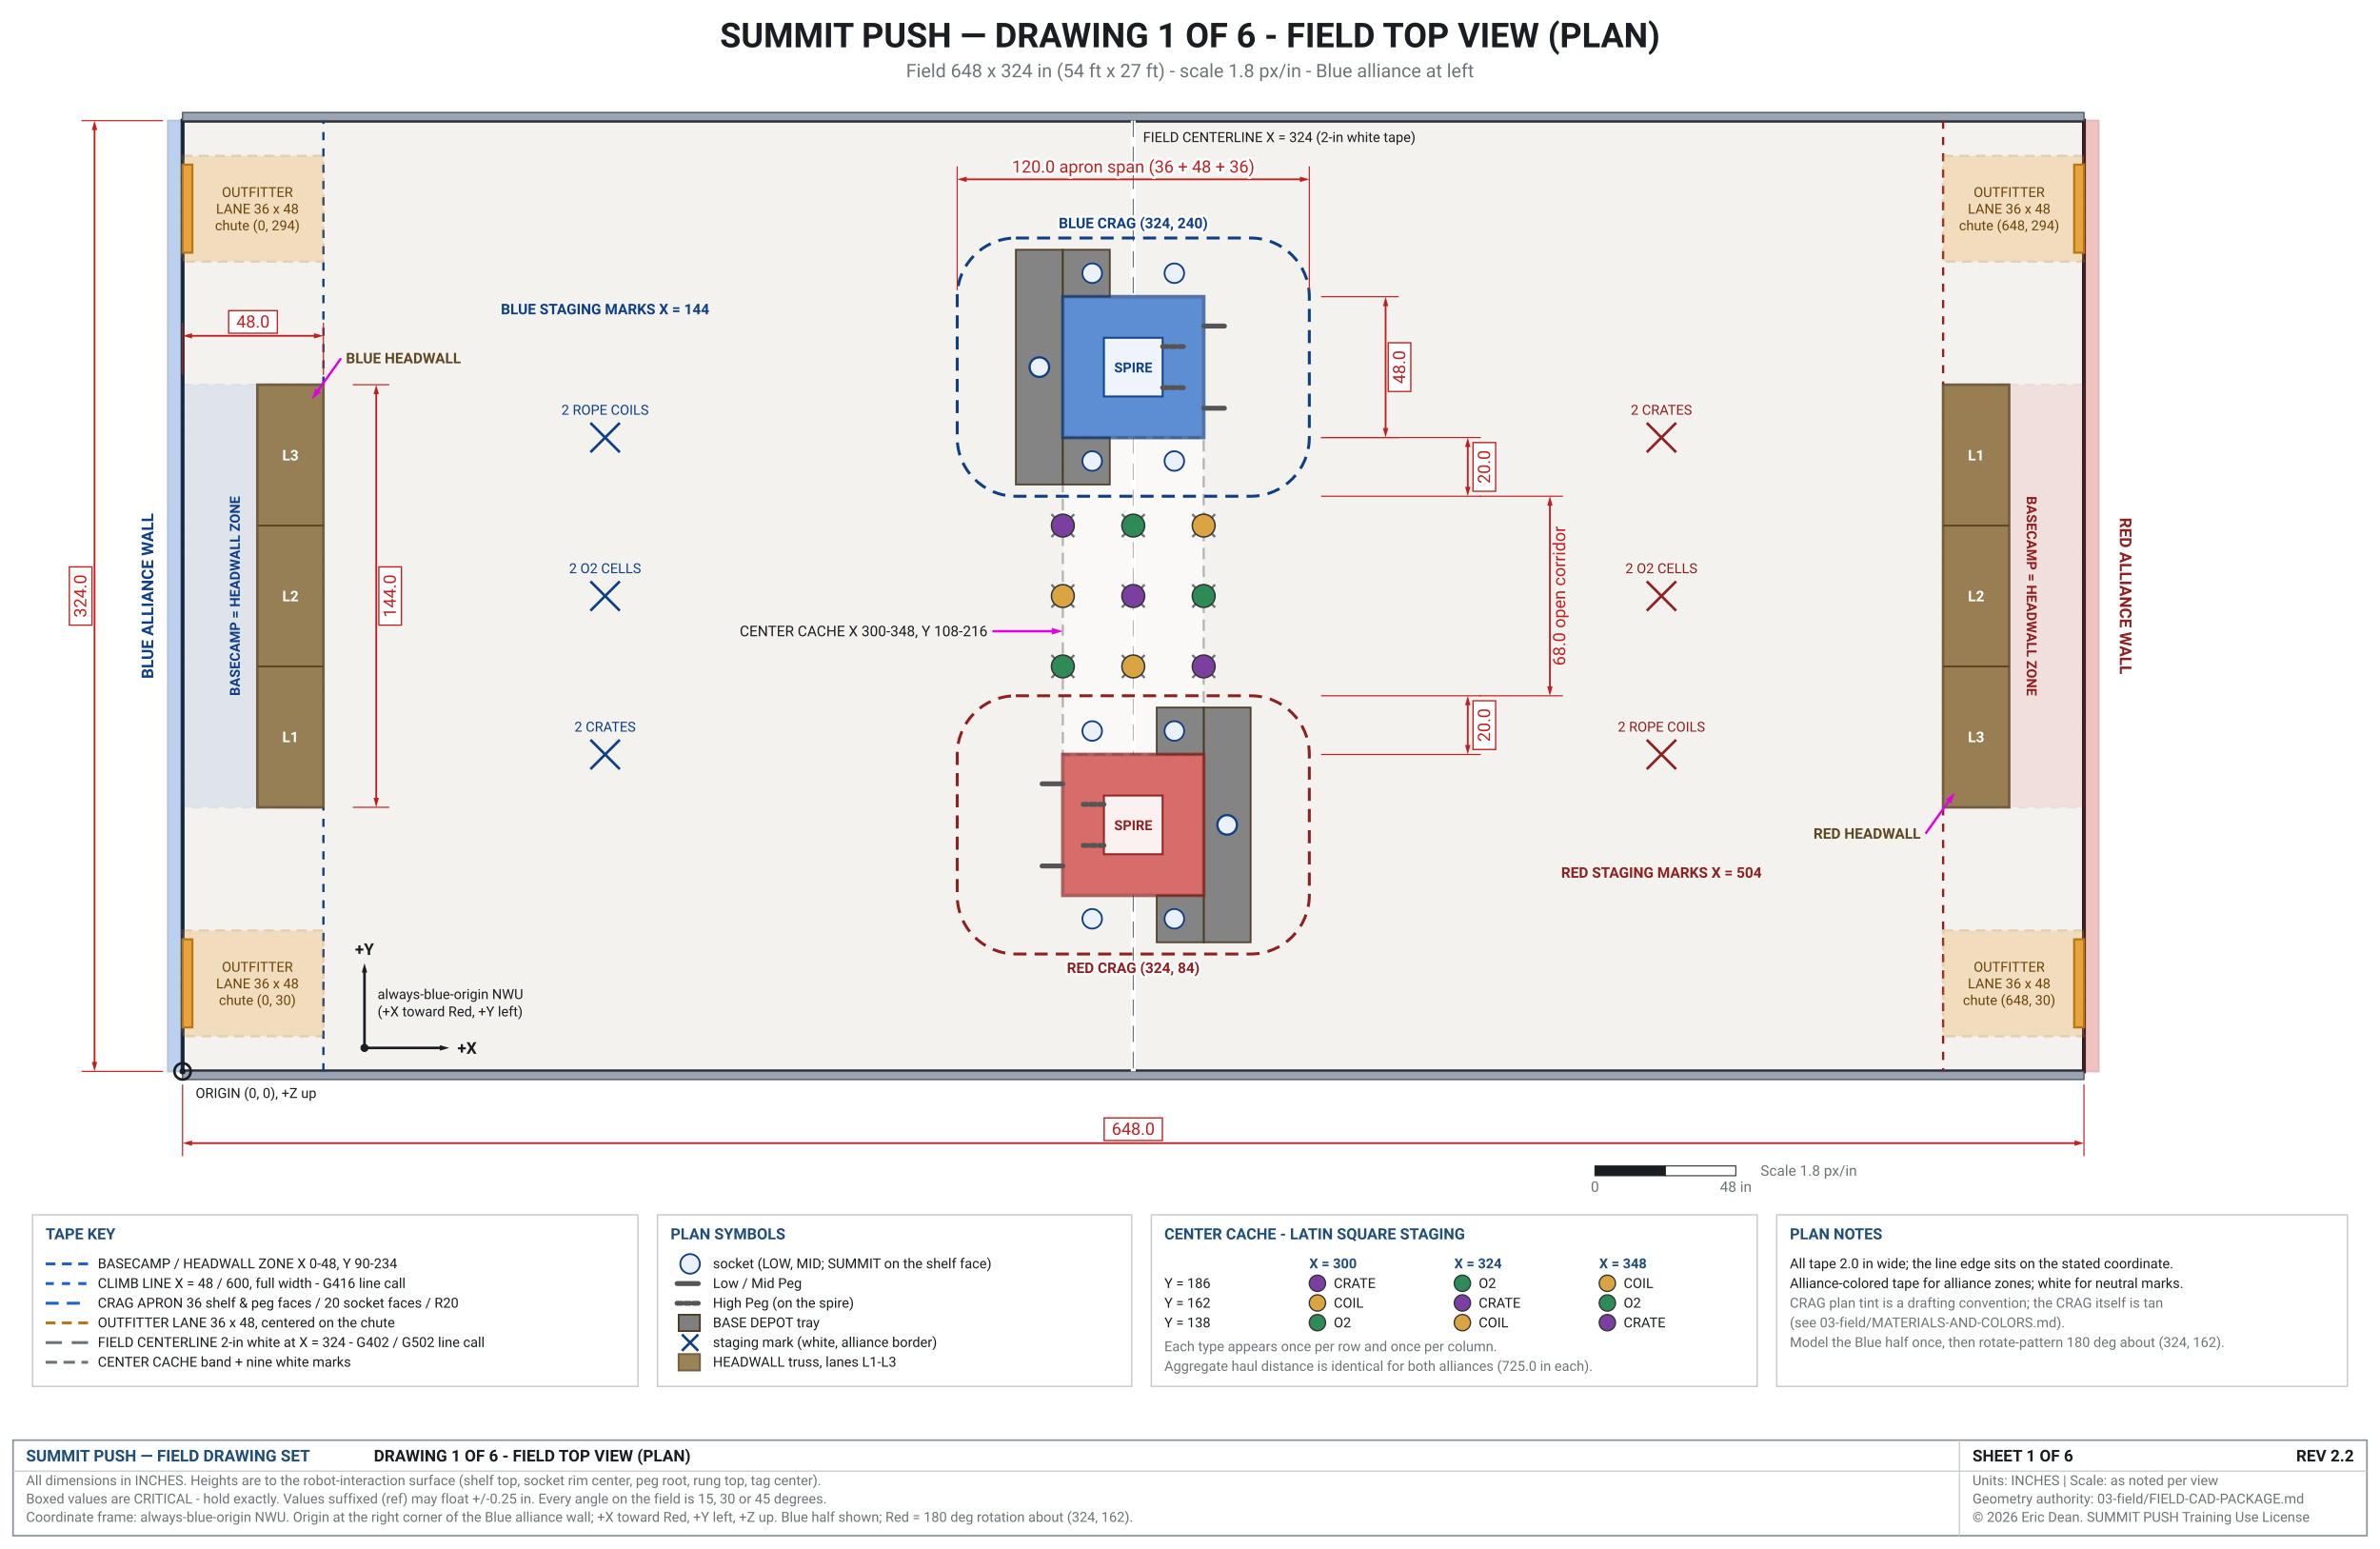
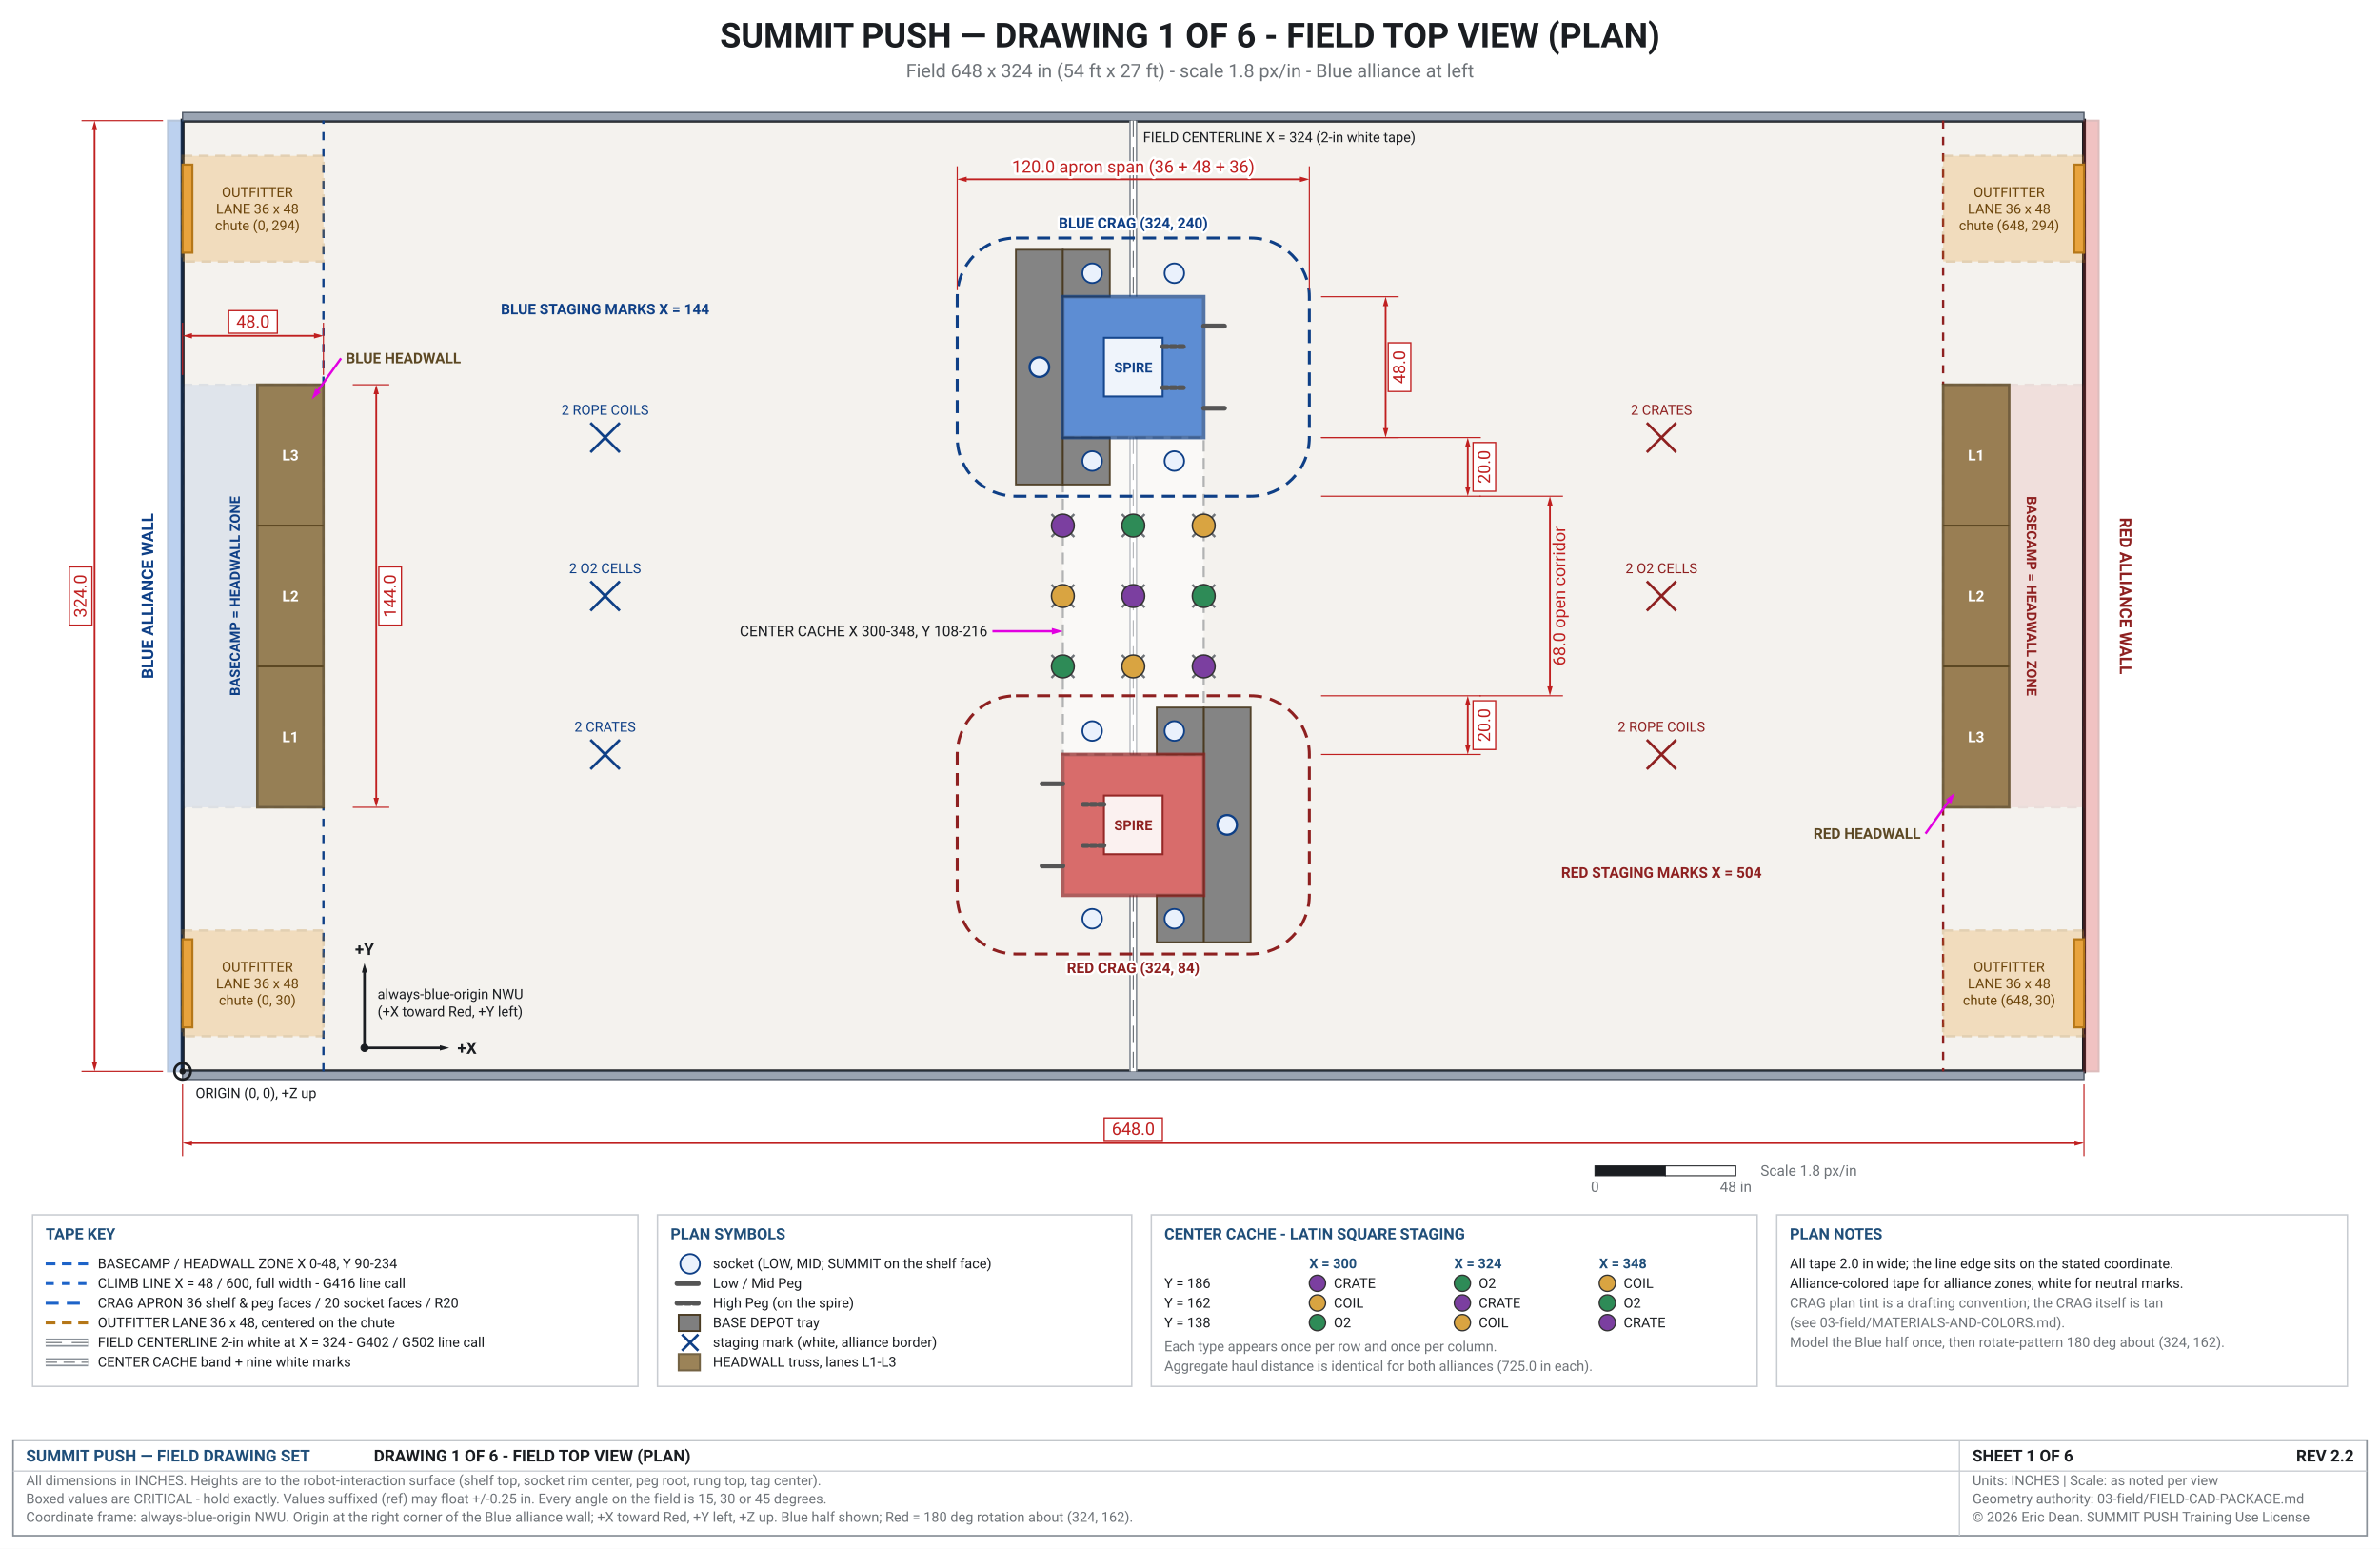
<svg xmlns="http://www.w3.org/2000/svg" viewBox="0 0 1460 950" font-family="Segoe UI, Roboto, Arial, sans-serif">
  <rect width="1460" height="950" fill="#ffffff" />
  <text x="730" y="29.0" text-anchor="middle" font-size="21.00" font-weight="bold" fill="#1A1D21">SUMMIT PUSH — DRAWING 1 OF 6 - FIELD TOP VIEW (PLAN)</text>
  <text x="730" y="47.4" text-anchor="middle" font-size="11.50" fill="#6E7378">Field 648 x 324 in (54 ft x 27 ft) - scale 1.8 px/in - Blue alliance at left</text>
  <rect x="112.00" y="74.00" width="1166.40" height="583.20" fill="#F4F2EE" stroke="#1A1D21" stroke-width="2.40" />
  <rect x="112.00" y="69.00" width="1166.40" height="5.00" fill="#9AA4B2" stroke="#4A5462" stroke-width="0.80" />
  <rect x="112.00" y="657.20" width="1166.40" height="5.00" fill="#9AA4B2" stroke="#4A5462" stroke-width="0.80" />
  <rect x="103.00" y="74.00" width="9.00" height="583.20" fill="#1D63C8" stroke="#0E3F86" stroke-width="1.20" opacity="0.30" />
  <rect x="1278.40" y="74.00" width="9.00" height="583.20" fill="#CC3333" stroke="#8E2020" stroke-width="1.20" opacity="0.30" />
  <text x="94.00" y="365.60" font-size="10.00" fill="#0E3F86" text-anchor="middle" font-weight="bold" transform="rotate(-90.00 94.00 365.60)">BLUE ALLIANCE WALL</text>
  <text x="1300.40" y="365.60" font-size="10.00" fill="#8E2020" text-anchor="middle" font-weight="bold" transform="rotate(90.00 1300.40 365.60)">RED ALLIANCE WALL</text>
+   <line x1="695.20" y1="74.00" x2="695.20" y2="182.00" stroke="#8A9199" stroke-width="5.00" />
  <line x1="695.20" y1="74.00" x2="695.20" y2="182.00" stroke="#FFFFFF" stroke-width="3.00" />
  <line x1="695.20" y1="74.00" x2="695.20" y2="182.00" stroke="#6E7378" stroke-width="0.70" stroke-dasharray="10 6" />
+   <line x1="695.20" y1="268.40" x2="695.20" y2="462.80" stroke="#8A9199" stroke-width="5.00" />
  <line x1="695.20" y1="268.40" x2="695.20" y2="462.80" stroke="#FFFFFF" stroke-width="3.00" />
  <line x1="695.20" y1="268.40" x2="695.20" y2="462.80" stroke="#6E7378" stroke-width="0.70" stroke-dasharray="10 6" />
+   <line x1="695.20" y1="549.20" x2="695.20" y2="657.20" stroke="#8A9199" stroke-width="5.00" />
  <line x1="695.20" y1="549.20" x2="695.20" y2="657.20" stroke="#FFFFFF" stroke-width="3.00" />
  <line x1="695.20" y1="549.20" x2="695.20" y2="657.20" stroke="#6E7378" stroke-width="0.70" stroke-dasharray="10 6" />
  <text x="701.20" y="87.12" font-size="8.50" fill="#1A1D21">FIELD CENTERLINE X = 324 (2-in white tape)</text>
  <rect x="652.00" y="268.40" width="86.40" height="194.40" fill="#FFFFFF" stroke="#6E7378" stroke-width="1.30" stroke-dasharray="7 4" opacity="0.50" />
  <rect x="112.00" y="236.00" width="86.40" height="259.20" fill="#1D63C8" stroke="#0E3F86" stroke-width="1.40" stroke-dasharray="6 4" opacity="0.10" />
  <line x1="198.40" y1="657.20" x2="198.40" y2="495.20" stroke="#0E3F86" stroke-width="1.40" stroke-dasharray="5 5" />
  <line x1="198.40" y1="236.00" x2="198.40" y2="74.00" stroke="#0E3F86" stroke-width="1.40" stroke-dasharray="5 5" />
  <text x="147.10" y="365.60" font-size="8.50" fill="#0E3F86" text-anchor="middle" font-weight="bold" transform="rotate(-90.00 147.10 365.60)">BASECAMP = HEADWALL ZONE</text>
  <rect x="157.89" y="236.00" width="40.51" height="259.20" fill="#8A6D3B" stroke="#5C4823" stroke-width="1.60" opacity="0.85" />
  <line x1="157.89" y1="408.80" x2="198.40" y2="408.80" stroke="#5C4823" stroke-width="1.20" />
  <line x1="157.89" y1="322.40" x2="198.40" y2="322.40" stroke="#5C4823" stroke-width="1.20" />
  <line x1="209.20" y1="219.80" x2="193.36" y2="241.97" stroke="#E100E1" stroke-width="1.45" />
  <path d="M 191.20 245.00 L 193.48 238.32 L 196.78 240.68 Z" fill="#E100E1" stroke="none" />
  <text x="212.20" y="222.86" font-size="9.00" fill="#5C4823" font-weight="bold">BLUE HEADWALL</text>
  <text x="178.15" y="455.24" font-size="9.00" fill="#FFFFFF" text-anchor="middle" font-weight="bold">L1</text>
  <text x="178.15" y="368.84" font-size="9.00" fill="#FFFFFF" text-anchor="middle" font-weight="bold">L2</text>
  <text x="178.15" y="282.44" font-size="9.00" fill="#FFFFFF" text-anchor="middle" font-weight="bold">L3</text>
  <rect x="112.00" y="570.80" width="86.40" height="64.80" fill="#E8A33D" stroke="#B57718" stroke-width="1.50" stroke-dasharray="6 4" opacity="0.28" />
  <rect x="112.00" y="576.20" width="6.00" height="54.00" fill="#E8A33D" stroke="#B57718" stroke-width="1.30" />
  <text x="157.90" y="596.06" font-size="8.50" fill="#6B440A" text-anchor="middle">OUTFITTER</text>
  <text x="157.90" y="606.26" font-size="8.50" fill="#6B440A" text-anchor="middle">LANE 36 x 48</text>
  <text x="157.90" y="616.46" font-size="8.50" fill="#6B440A" text-anchor="middle">chute (0, 30)</text>
  <rect x="112.00" y="95.60" width="86.40" height="64.80" fill="#E8A33D" stroke="#B57718" stroke-width="1.50" stroke-dasharray="6 4" opacity="0.28" />
  <rect x="112.00" y="101.00" width="6.00" height="54.00" fill="#E8A33D" stroke="#B57718" stroke-width="1.30" />
  <text x="157.90" y="120.86" font-size="8.50" fill="#6B440A" text-anchor="middle">OUTFITTER</text>
  <text x="157.90" y="131.06" font-size="8.50" fill="#6B440A" text-anchor="middle">LANE 36 x 48</text>
  <text x="157.90" y="141.26" font-size="8.50" fill="#6B440A" text-anchor="middle">chute (0, 294)</text>
  <line x1="362.20" y1="453.80" x2="380.20" y2="471.80" stroke="#0E3F86" stroke-width="1.60" />
  <line x1="362.20" y1="471.80" x2="380.20" y2="453.80" stroke="#0E3F86" stroke-width="1.60" />
  <text x="371.20" y="448.80" font-size="8.50" fill="#0E3F86" text-anchor="middle">2 CRATES</text>
  <line x1="362.20" y1="356.60" x2="380.20" y2="374.60" stroke="#0E3F86" stroke-width="1.60" />
  <line x1="362.20" y1="374.60" x2="380.20" y2="356.60" stroke="#0E3F86" stroke-width="1.60" />
  <text x="371.20" y="351.60" font-size="8.50" fill="#0E3F86" text-anchor="middle">2 O2 CELLS</text>
  <line x1="362.20" y1="259.40" x2="380.20" y2="277.40" stroke="#0E3F86" stroke-width="1.60" />
  <line x1="362.20" y1="277.40" x2="380.20" y2="259.40" stroke="#0E3F86" stroke-width="1.60" />
  <text x="371.20" y="254.40" font-size="8.50" fill="#0E3F86" text-anchor="middle">2 ROPE COILS</text>
  <text x="371.20" y="192.80" font-size="9.00" fill="#0E3F86" text-anchor="middle" font-weight="bold">BLUE STAGING MARKS  X = 144</text>
  <rect x="623.20" y="153.20" width="28.80" height="144.00" fill="#7F7F7F" stroke="#4A3B22" stroke-width="1.10" opacity="0.95" />
  <rect x="652.00" y="268.40" width="28.80" height="28.80" fill="#7F7F7F" stroke="#4A3B22" stroke-width="1.10" opacity="0.95" />
  <rect x="652.00" y="153.20" width="28.80" height="28.80" fill="#7F7F7F" stroke="#4A3B22" stroke-width="1.10" opacity="0.95" />
  <rect x="652.00" y="182.00" width="86.40" height="86.40" fill="#1D63C8" stroke="#0E3F86" stroke-width="2.20" opacity="0.70" />
  <rect x="677.20" y="207.20" width="36.00" height="36.00" fill="#FFFFFF" stroke="#0E3F86" stroke-width="1.20" opacity="0.90" />
  <text x="695.20" y="228.44" font-size="8.50" fill="#0E3F86" text-anchor="middle" font-weight="bold">SPIRE</text>
  <circle cx="670.00" cy="282.80" r="6.01" fill="#EAF1FC" stroke="#0E3F86" stroke-width="1.10" />
  <circle cx="670.00" cy="167.60" r="6.01" fill="#EAF1FC" stroke="#0E3F86" stroke-width="1.10" />
  <circle cx="720.40" cy="282.80" r="6.01" fill="#EAF1FC" stroke="#0E3F86" stroke-width="1.10" />
  <circle cx="720.40" cy="167.60" r="6.01" fill="#EAF1FC" stroke="#0E3F86" stroke-width="1.10" />
  <circle cx="637.60" cy="225.20" r="6.01" fill="#EAF1FC" stroke="#0E3F86" stroke-width="1.40" />
  <line x1="738.40" y1="250.40" x2="751.13" y2="250.40" stroke="#555555" stroke-width="3.00" stroke-linecap="round" />
  <line x1="713.20" y1="237.80" x2="725.93" y2="237.80" stroke="#555555" stroke-width="3.00" stroke-dasharray="3 2" stroke-linecap="round" />
  <line x1="738.40" y1="200.00" x2="751.13" y2="200.00" stroke="#555555" stroke-width="3.00" stroke-linecap="round" />
  <line x1="713.20" y1="212.60" x2="725.93" y2="212.60" stroke="#555555" stroke-width="3.00" stroke-dasharray="3 2" stroke-linecap="round" />
  <rect x="587.20" y="146.00" width="216.00" height="158.40" fill="none" stroke="#0E3F86" stroke-width="1.80" rx="36.00" stroke-dasharray="8 5" />
  <text x="695.20" y="140.00" font-size="9.00" fill="#0E3F86" text-anchor="middle" font-weight="bold" stroke="#FFFFFF" stroke-width="2.70" stroke-linejoin="round" paint-order="stroke">BLUE CRAG (324, 240)</text>
  <rect x="1192.00" y="236.00" width="86.40" height="259.20" fill="#CC3333" stroke="#8E2020" stroke-width="1.40" stroke-dasharray="6 4" opacity="0.10" />
  <line x1="1192.00" y1="74.00" x2="1192.00" y2="236.00" stroke="#8E2020" stroke-width="1.40" stroke-dasharray="5 5" />
  <line x1="1192.00" y1="495.20" x2="1192.00" y2="657.20" stroke="#8E2020" stroke-width="1.40" stroke-dasharray="5 5" />
  <text x="1243.30" y="365.60" font-size="8.50" fill="#8E2020" text-anchor="middle" font-weight="bold" transform="rotate(90.00 1243.30 365.60)">BASECAMP = HEADWALL ZONE</text>
  <rect x="1192.00" y="236.00" width="40.51" height="259.20" fill="#8A6D3B" stroke="#5C4823" stroke-width="1.60" opacity="0.85" />
  <line x1="1232.51" y1="322.40" x2="1192.00" y2="322.40" stroke="#5C4823" stroke-width="1.20" />
  <line x1="1232.51" y1="408.80" x2="1192.00" y2="408.80" stroke="#5C4823" stroke-width="1.20" />
  <line x1="1181.20" y1="511.40" x2="1197.04" y2="489.23" stroke="#E100E1" stroke-width="1.45" />
  <path d="M 1199.20 486.20 L 1196.92 492.88 L 1193.62 490.52 Z" fill="#E100E1" stroke="none" />
  <text x="1178.20" y="514.46" font-size="9.00" fill="#5C4823" text-anchor="end" font-weight="bold">RED HEADWALL</text>
  <text x="1212.25" y="282.44" font-size="9.00" fill="#FFFFFF" text-anchor="middle" font-weight="bold">L1</text>
  <text x="1212.25" y="368.84" font-size="9.00" fill="#FFFFFF" text-anchor="middle" font-weight="bold">L2</text>
  <text x="1212.25" y="455.24" font-size="9.00" fill="#FFFFFF" text-anchor="middle" font-weight="bold">L3</text>
  <rect x="1192.00" y="95.60" width="86.40" height="64.80" fill="#E8A33D" stroke="#B57718" stroke-width="1.50" stroke-dasharray="6 4" opacity="0.28" />
  <rect x="1272.40" y="101.00" width="6.00" height="54.00" fill="#E8A33D" stroke="#B57718" stroke-width="1.30" />
  <text x="1232.50" y="120.86" font-size="8.50" fill="#6B440A" text-anchor="middle">OUTFITTER</text>
  <text x="1232.50" y="131.06" font-size="8.50" fill="#6B440A" text-anchor="middle">LANE 36 x 48</text>
  <text x="1232.50" y="141.26" font-size="8.50" fill="#6B440A" text-anchor="middle">chute (648, 294)</text>
  <rect x="1192.00" y="570.80" width="86.40" height="64.80" fill="#E8A33D" stroke="#B57718" stroke-width="1.50" stroke-dasharray="6 4" opacity="0.28" />
  <rect x="1272.40" y="576.20" width="6.00" height="54.00" fill="#E8A33D" stroke="#B57718" stroke-width="1.30" />
  <text x="1232.50" y="596.06" font-size="8.50" fill="#6B440A" text-anchor="middle">OUTFITTER</text>
  <text x="1232.50" y="606.26" font-size="8.50" fill="#6B440A" text-anchor="middle">LANE 36 x 48</text>
  <text x="1232.50" y="616.46" font-size="8.50" fill="#6B440A" text-anchor="middle">chute (648, 30)</text>
  <line x1="1010.20" y1="259.40" x2="1028.20" y2="277.40" stroke="#8E2020" stroke-width="1.60" />
  <line x1="1010.20" y1="277.40" x2="1028.20" y2="259.40" stroke="#8E2020" stroke-width="1.60" />
  <text x="1019.20" y="254.40" font-size="8.50" fill="#8E2020" text-anchor="middle">2 CRATES</text>
  <line x1="1010.20" y1="356.60" x2="1028.20" y2="374.60" stroke="#8E2020" stroke-width="1.60" />
  <line x1="1010.20" y1="374.60" x2="1028.20" y2="356.60" stroke="#8E2020" stroke-width="1.60" />
  <text x="1019.20" y="351.60" font-size="8.50" fill="#8E2020" text-anchor="middle">2 O2 CELLS</text>
  <line x1="1010.20" y1="453.80" x2="1028.20" y2="471.80" stroke="#8E2020" stroke-width="1.60" />
  <line x1="1010.20" y1="471.80" x2="1028.20" y2="453.80" stroke="#8E2020" stroke-width="1.60" />
  <text x="1019.20" y="448.80" font-size="8.50" fill="#8E2020" text-anchor="middle">2 ROPE COILS</text>
  <text x="1019.20" y="538.40" font-size="9.00" fill="#8E2020" text-anchor="middle" font-weight="bold">RED STAGING MARKS  X = 504</text>
  <rect x="738.40" y="434.00" width="28.80" height="144.00" fill="#7F7F7F" stroke="#4A3B22" stroke-width="1.10" opacity="0.95" />
  <rect x="709.60" y="549.20" width="28.80" height="28.80" fill="#7F7F7F" stroke="#4A3B22" stroke-width="1.10" opacity="0.95" />
  <rect x="709.60" y="434.00" width="28.80" height="28.80" fill="#7F7F7F" stroke="#4A3B22" stroke-width="1.10" opacity="0.95" />
  <rect x="652.00" y="462.80" width="86.40" height="86.40" fill="#CC3333" stroke="#8E2020" stroke-width="2.20" opacity="0.70" />
  <rect x="677.20" y="488.00" width="36.00" height="36.00" fill="#FFFFFF" stroke="#8E2020" stroke-width="1.20" opacity="0.90" />
  <text x="695.20" y="509.24" font-size="8.50" fill="#8E2020" text-anchor="middle" font-weight="bold">SPIRE</text>
  <circle cx="720.40" cy="563.60" r="6.01" fill="#EAF1FC" stroke="#0E3F86" stroke-width="1.10" />
  <circle cx="720.40" cy="448.40" r="6.01" fill="#EAF1FC" stroke="#0E3F86" stroke-width="1.10" />
  <circle cx="670.00" cy="563.60" r="6.01" fill="#EAF1FC" stroke="#0E3F86" stroke-width="1.10" />
  <circle cx="670.00" cy="448.40" r="6.01" fill="#EAF1FC" stroke="#0E3F86" stroke-width="1.10" />
  <circle cx="752.80" cy="506.00" r="6.01" fill="#EAF1FC" stroke="#0E3F86" stroke-width="1.40" />
  <line x1="652.00" y1="531.20" x2="639.27" y2="531.20" stroke="#555555" stroke-width="3.00" stroke-linecap="round" />
  <line x1="677.20" y1="518.60" x2="664.47" y2="518.60" stroke="#555555" stroke-width="3.00" stroke-dasharray="3 2" stroke-linecap="round" />
  <line x1="652.00" y1="480.80" x2="639.27" y2="480.80" stroke="#555555" stroke-width="3.00" stroke-linecap="round" />
  <line x1="677.20" y1="493.40" x2="664.47" y2="493.40" stroke="#555555" stroke-width="3.00" stroke-dasharray="3 2" stroke-linecap="round" />
  <rect x="587.20" y="426.80" width="216.00" height="158.40" fill="none" stroke="#8E2020" stroke-width="1.80" rx="36.00" stroke-dasharray="8 5" />
  <text x="695.20" y="596.86" font-size="9.00" fill="#8E2020" text-anchor="middle" font-weight="bold" stroke="#FFFFFF" stroke-width="2.70" stroke-linejoin="round" paint-order="stroke">RED CRAG (324, 84)</text>
  <line x1="645.00" y1="401.80" x2="659.00" y2="415.80" stroke="#6E7378" stroke-width="1.40" />
  <line x1="645.00" y1="415.80" x2="659.00" y2="401.80" stroke="#6E7378" stroke-width="1.40" />
  <circle cx="652.00" cy="408.80" r="7.00" fill="#2E8B57" stroke="#333333" stroke-width="0.90" />
  <line x1="645.00" y1="358.60" x2="659.00" y2="372.60" stroke="#6E7378" stroke-width="1.40" />
  <line x1="645.00" y1="372.60" x2="659.00" y2="358.60" stroke="#6E7378" stroke-width="1.40" />
  <circle cx="652.00" cy="365.60" r="7.00" fill="#D9A441" stroke="#333333" stroke-width="0.90" />
  <line x1="645.00" y1="315.40" x2="659.00" y2="329.40" stroke="#6E7378" stroke-width="1.40" />
  <line x1="645.00" y1="329.40" x2="659.00" y2="315.40" stroke="#6E7378" stroke-width="1.40" />
  <circle cx="652.00" cy="322.40" r="7.00" fill="#7B3FA0" stroke="#333333" stroke-width="0.90" />
  <line x1="688.20" y1="401.80" x2="702.20" y2="415.80" stroke="#6E7378" stroke-width="1.40" />
  <line x1="688.20" y1="415.80" x2="702.20" y2="401.80" stroke="#6E7378" stroke-width="1.40" />
  <circle cx="695.20" cy="408.80" r="7.00" fill="#D9A441" stroke="#333333" stroke-width="0.90" />
  <line x1="688.20" y1="358.60" x2="702.20" y2="372.60" stroke="#6E7378" stroke-width="1.40" />
  <line x1="688.20" y1="372.60" x2="702.20" y2="358.60" stroke="#6E7378" stroke-width="1.40" />
  <circle cx="695.20" cy="365.60" r="7.00" fill="#7B3FA0" stroke="#333333" stroke-width="0.90" />
  <line x1="688.20" y1="315.40" x2="702.20" y2="329.40" stroke="#6E7378" stroke-width="1.40" />
  <line x1="688.20" y1="329.40" x2="702.20" y2="315.40" stroke="#6E7378" stroke-width="1.40" />
  <circle cx="695.20" cy="322.40" r="7.00" fill="#2E8B57" stroke="#333333" stroke-width="0.90" />
  <line x1="731.40" y1="401.80" x2="745.40" y2="415.80" stroke="#6E7378" stroke-width="1.40" />
  <line x1="731.40" y1="415.80" x2="745.40" y2="401.80" stroke="#6E7378" stroke-width="1.40" />
  <circle cx="738.40" cy="408.80" r="7.00" fill="#7B3FA0" stroke="#333333" stroke-width="0.90" />
  <line x1="731.40" y1="358.60" x2="745.40" y2="372.60" stroke="#6E7378" stroke-width="1.40" />
  <line x1="731.40" y1="372.60" x2="745.40" y2="358.60" stroke="#6E7378" stroke-width="1.40" />
  <circle cx="738.40" cy="365.60" r="7.00" fill="#2E8B57" stroke="#333333" stroke-width="0.90" />
  <line x1="731.40" y1="315.40" x2="745.40" y2="329.40" stroke="#6E7378" stroke-width="1.40" />
  <line x1="731.40" y1="329.40" x2="745.40" y2="315.40" stroke="#6E7378" stroke-width="1.40" />
  <circle cx="738.40" cy="322.40" r="7.00" fill="#D9A441" stroke="#333333" stroke-width="0.90" />
  <line x1="608.80" y1="387.20" x2="648.28" y2="387.20" stroke="#E100E1" stroke-width="1.45" />
  <path d="M 652.00 387.20 L 645.24 389.23 L 645.24 385.17 Z" fill="#E100E1" stroke="none" />
  <text x="605.80" y="390.26" font-size="9.00" fill="#1A1D21" text-anchor="end">CENTER CACHE  X 300-348, Y 108-216</text>
  <line x1="115.19" y1="701.20" x2="1275.21" y2="701.20" stroke="#C02020" stroke-width="1.10" />
  <path d="M 1278.40 701.20 L 1272.61 702.84 L 1272.61 699.56 Z" fill="#C02020" stroke="none" />
  <path d="M 112.00 701.20 L 117.79 699.56 L 117.79 702.84 Z" fill="#C02020" stroke="none" />
  <line x1="112.00" y1="665.20" x2="112.00" y2="709.20" stroke="#C02020" stroke-width="0.70" />
  <line x1="1278.40" y1="665.20" x2="1278.40" y2="709.20" stroke="#C02020" stroke-width="0.70" />
  <rect x="677.34" y="685.74" width="35.72" height="13.86" fill="#ffffff" stroke="#C02020" stroke-width="0.80" />
  <text x="695.20" y="696.13" font-size="10.50" fill="#C02020" text-anchor="middle">648.0</text>
  <line x1="58.00" y1="77.19" x2="58.00" y2="654.01" stroke="#C02020" stroke-width="1.10" />
  <path d="M 58.00 657.20 L 56.36 651.41 L 59.64 651.41 Z" fill="#C02020" stroke="none" />
  <path d="M 58.00 74.00 L 59.64 79.79 L 56.36 79.79 Z" fill="#C02020" stroke="none" />
  <line x1="100.00" y1="74.00" x2="50.00" y2="74.00" stroke="#C02020" stroke-width="0.70" />
  <line x1="100.00" y1="657.20" x2="50.00" y2="657.20" stroke="#C02020" stroke-width="0.70" />
  <rect x="40.14" y="350.14" width="35.72" height="13.86" fill="#ffffff" stroke="#C02020" stroke-width="0.80" transform="rotate(-90.00 58.00 365.60)" />
  <text x="58.00" y="360.54" font-size="10.50" fill="#C02020" text-anchor="middle" transform="rotate(-90.00 58.00 365.60)">324.0</text>
  <line x1="115.19" y1="206.00" x2="195.21" y2="206.00" stroke="#C02020" stroke-width="1.10" />
  <path d="M 198.40 206.00 L 192.61 207.64 L 192.61 204.36 Z" fill="#C02020" stroke="none" />
  <path d="M 112.00 206.00 L 117.79 204.36 L 117.79 207.64 Z" fill="#C02020" stroke="none" />
  <line x1="112.00" y1="230.00" x2="112.00" y2="198.00" stroke="#C02020" stroke-width="0.70" />
  <line x1="198.40" y1="230.00" x2="198.40" y2="198.00" stroke="#C02020" stroke-width="0.70" />
  <rect x="140.26" y="190.54" width="29.88" height="13.86" fill="#ffffff" stroke="#C02020" stroke-width="0.80" />
  <text x="155.20" y="200.94" font-size="10.50" fill="#C02020" text-anchor="middle">48.0</text>
  <line x1="230.80" y1="239.19" x2="230.80" y2="492.01" stroke="#C02020" stroke-width="1.10" />
  <path d="M 230.80 495.20 L 229.16 489.41 L 232.44 489.41 Z" fill="#C02020" stroke="none" />
  <path d="M 230.80 236.00 L 232.44 241.79 L 229.16 241.79 Z" fill="#C02020" stroke="none" />
  <line x1="216.40" y1="236.00" x2="238.80" y2="236.00" stroke="#C02020" stroke-width="0.70" />
  <line x1="216.40" y1="495.20" x2="238.80" y2="495.20" stroke="#C02020" stroke-width="0.70" />
  <rect x="212.94" y="367.20" width="35.72" height="13.86" fill="#ffffff" stroke="#C02020" stroke-width="0.80" transform="rotate(-90.00 230.80 365.60)" />
  <text x="230.80" y="377.60" font-size="10.50" fill="#C02020" text-anchor="middle" transform="rotate(-90.00 230.80 365.60)">144.0</text>
  <line x1="590.39" y1="110.00" x2="800.01" y2="110.00" stroke="#C02020" stroke-width="1.10" />
  <path d="M 803.20 110.00 L 797.41 111.64 L 797.41 108.36 Z" fill="#C02020" stroke="none" />
  <path d="M 587.20 110.00 L 592.99 108.36 L 592.99 111.64 Z" fill="#C02020" stroke="none" />
  <line x1="587.20" y1="178.00" x2="587.20" y2="102.00" stroke="#C02020" stroke-width="0.70" />
  <line x1="803.20" y1="178.00" x2="803.20" y2="102.00" stroke="#C02020" stroke-width="0.70" />
  <text x="695.20" y="105.88" font-size="10.50" fill="#C02020" text-anchor="middle" stroke="#FFFFFF" stroke-width="3.15" stroke-linejoin="round" paint-order="stroke">120.0 apron span (36 + 48 + 36)</text>
  <line x1="850.00" y1="185.19" x2="850.00" y2="265.21" stroke="#C02020" stroke-width="1.10" />
  <path d="M 850.00 268.40 L 848.36 262.61 L 851.64 262.61 Z" fill="#C02020" stroke="none" />
  <path d="M 850.00 182.00 L 851.64 187.79 L 848.36 187.79 Z" fill="#C02020" stroke="none" />
  <line x1="810.40" y1="182.00" x2="858.00" y2="182.00" stroke="#C02020" stroke-width="0.70" />
  <line x1="810.40" y1="268.40" x2="858.00" y2="268.40" stroke="#C02020" stroke-width="0.70" />
  <rect x="835.06" y="226.80" width="29.88" height="13.86" fill="#ffffff" stroke="#C02020" stroke-width="0.80" transform="rotate(-90.00 850.00 225.20)" />
  <text x="850.00" y="237.19" font-size="10.50" fill="#C02020" text-anchor="middle" transform="rotate(-90.00 850.00 225.20)">48.0</text>
  <line x1="900.40" y1="271.59" x2="900.40" y2="301.21" stroke="#C02020" stroke-width="1.10" />
  <path d="M 900.40 304.40 L 898.76 298.61 L 902.04 298.61 Z" fill="#C02020" stroke="none" />
  <path d="M 900.40 268.40 L 902.04 274.19 L 898.76 274.19 Z" fill="#C02020" stroke="none" />
  <line x1="810.40" y1="268.40" x2="908.40" y2="268.40" stroke="#C02020" stroke-width="0.70" />
  <line x1="810.40" y1="304.40" x2="908.40" y2="304.40" stroke="#C02020" stroke-width="0.70" />
  <rect x="885.46" y="289.64" width="29.88" height="13.86" fill="#ffffff" stroke="#C02020" stroke-width="0.80" transform="rotate(-90.00 900.40 286.40)" />
  <text x="900.40" y="300.04" font-size="10.50" fill="#C02020" text-anchor="middle" transform="rotate(-90.00 900.40 286.40)">20.0</text>
  <line x1="900.40" y1="429.99" x2="900.40" y2="459.61" stroke="#C02020" stroke-width="1.10" />
  <path d="M 900.40 462.80 L 898.76 457.01 L 902.04 457.01 Z" fill="#C02020" stroke="none" />
  <path d="M 900.40 426.80 L 902.04 432.59 L 898.76 432.59 Z" fill="#C02020" stroke="none" />
  <line x1="810.40" y1="426.80" x2="908.40" y2="426.80" stroke="#C02020" stroke-width="0.70" />
  <line x1="810.40" y1="462.80" x2="908.40" y2="462.80" stroke="#C02020" stroke-width="0.70" />
  <rect x="885.46" y="448.04" width="29.88" height="13.86" fill="#ffffff" stroke="#C02020" stroke-width="0.80" transform="rotate(-90.00 900.40 444.80)" />
  <text x="900.40" y="458.44" font-size="10.50" fill="#C02020" text-anchor="middle" transform="rotate(-90.00 900.40 444.80)">20.0</text>
  <line x1="950.80" y1="307.59" x2="950.80" y2="423.61" stroke="#C02020" stroke-width="1.10" />
  <path d="M 950.80 426.80 L 949.16 421.01 L 952.44 421.01 Z" fill="#C02020" stroke="none" />
  <path d="M 950.80 304.40 L 952.44 310.19 L 949.16 310.19 Z" fill="#C02020" stroke="none" />
  <line x1="907.60" y1="304.40" x2="958.80" y2="304.40" stroke="#C02020" stroke-width="0.70" />
  <line x1="907.60" y1="426.80" x2="958.80" y2="426.80" stroke="#C02020" stroke-width="0.70" />
  <text x="950.80" y="374.97" font-size="10.50" fill="#C02020" text-anchor="middle" transform="rotate(-90.00 950.80 365.60)">68.0 open corridor</text>
  <circle cx="112.00" cy="657.20" r="5.00" fill="none" stroke="#1A1D21" stroke-width="1.60" />
  <circle cx="112.00" cy="657.20" r="1.60" fill="#1A1D21" stroke="#1A1D21" stroke-width="0.60" />
  <text x="120.00" y="673.49" font-size="8.50" fill="#1A1D21">ORIGIN (0, 0), +Z up</text>
  <circle cx="223.60" cy="642.80" r="2.20" fill="#1A1D21" stroke="#1A1D21" stroke-width="0.60" />
  <line x1="223.60" y1="642.80" x2="272.41" y2="642.80" stroke="#1A1D21" stroke-width="1.60" />
  <path d="M 275.60 642.80 L 269.81 644.44 L 269.81 641.16 Z" fill="#1A1D21" stroke="none" />
  <line x1="223.60" y1="642.80" x2="223.60" y2="593.99" stroke="#1A1D21" stroke-width="1.60" />
  <path d="M 223.60 590.80 L 225.24 596.59 L 221.96 596.59 Z" fill="#1A1D21" stroke="none" />
  <text x="280.60" y="646.40" font-size="10.00" fill="#1A1D21" font-weight="bold">+X</text>
  <text x="223.60" y="585.80" font-size="10.00" fill="#1A1D21" text-anchor="middle" font-weight="bold">+Y</text>
  <text x="231.60" y="612.80" font-size="8.50" fill="#1A1D21">always-blue-origin NWU</text>
  <text x="231.60" y="623.43" font-size="8.50" fill="#1A1D21">(+X toward Red, +Y left)</text>
  <rect x="978.40" y="715.20" width="43.20" height="6.00" fill="#1A1D21" stroke="#1A1D21" stroke-width="0.60" />
  <rect x="1021.60" y="715.20" width="43.20" height="6.00" fill="#ffffff" stroke="#1A1D21" stroke-width="0.60" />
  <text x="978.40" y="731.10" font-size="9.00" fill="#6E7378" text-anchor="middle">0</text>
  <text x="1064.80" y="731.10" font-size="9.00" fill="#6E7378" text-anchor="middle">48 in</text>
  <text x="1079.96" y="721.20" font-size="9.00" fill="#6E7378">Scale 1.8 px/in</text>
  <rect x="20.00" y="745.20" width="371.34" height="105.22" fill="#FFFFFF" stroke="#C8CCD1" stroke-width="0.90" />
  <text x="28.00" y="760.23" font-size="9.50" fill="#1F4E79" font-weight="bold">TAPE KEY</text>
  <line x1="28.00" y1="775.28" x2="54.00" y2="775.28" stroke="#1D63C8" stroke-width="1.80" stroke-dasharray="6 4" />
  <text x="60.00" y="778.00" font-size="8.50" fill="#1A1D21">BASECAMP / HEADWALL ZONE  X 0-48, Y 90-234</text>
  <line x1="28.00" y1="787.35" x2="54.00" y2="787.35" stroke="#1D63C8" stroke-width="1.80" stroke-dasharray="5 5" />
  <text x="60.00" y="790.07" font-size="8.50" fill="#1A1D21">CLIMB LINE  X = 48 / 600, full width - G416 line call</text>
  <line x1="28.00" y1="799.42" x2="54.00" y2="799.42" stroke="#1D63C8" stroke-width="1.80" stroke-dasharray="8 5" />
  <text x="60.00" y="802.14" font-size="8.50" fill="#1A1D21">CRAG APRON  36 shelf &amp; peg faces / 20 socket faces / R20</text>
  <line x1="28.00" y1="811.49" x2="54.00" y2="811.49" stroke="#B57718" stroke-width="1.80" stroke-dasharray="6 4" />
  <text x="60.00" y="814.21" font-size="8.50" fill="#1A1D21">OUTFITTER LANE  36 x 48, centered on the chute</text>
-   <line x1="28.00" y1="823.56" x2="54.00" y2="823.56" stroke="#6E7378" stroke-width="1.80" stroke-dasharray="10 6" />
+   <line x1="28.00" y1="823.56" x2="54.00" y2="823.56" stroke="#8A9199" stroke-width="5.00" />
+   <line x1="28.00" y1="823.56" x2="54.00" y2="823.56" stroke="#FFFFFF" stroke-width="3.00" />
+   <line x1="28.00" y1="823.56" x2="54.00" y2="823.56" stroke="#6E7378" stroke-width="0.70" stroke-dasharray="10 6" />
  <text x="60.00" y="826.28" font-size="8.50" fill="#1A1D21">FIELD CENTERLINE  2-in white at X = 324 - G402 / G502 line call</text>
-   <line x1="28.00" y1="835.63" x2="54.00" y2="835.63" stroke="#6E7378" stroke-width="1.80" stroke-dasharray="7 4" />
+   <line x1="28.00" y1="835.63" x2="54.00" y2="835.63" stroke="#8A9199" stroke-width="5.00" />
+   <line x1="28.00" y1="835.63" x2="54.00" y2="835.63" stroke="#FFFFFF" stroke-width="3.00" />
+   <line x1="28.00" y1="835.63" x2="54.00" y2="835.63" stroke="#6E7378" stroke-width="0.70" stroke-dasharray="7 4" />
  <text x="60.00" y="838.35" font-size="8.50" fill="#1A1D21">CENTER CACHE band + nine white marks</text>
  <rect x="403.34" y="745.20" width="290.92" height="105.22" fill="#FFFFFF" stroke="#C8CCD1" stroke-width="0.90" />
  <text x="411.34" y="760.23" font-size="9.50" fill="#1F4E79" font-weight="bold">PLAN SYMBOLS</text>
  <circle cx="423.34" cy="775.28" r="6.01" fill="#EAF1FC" stroke="#0E3F86" stroke-width="1.10" />
  <text x="437.34" y="778.00" font-size="8.50" fill="#1A1D21">socket (LOW, MID; SUMMIT on the shelf face)</text>
  <line x1="415.34" y1="787.35" x2="428.34" y2="787.35" stroke="#555555" stroke-width="3.00" stroke-linecap="round" />
  <text x="437.34" y="790.07" font-size="8.50" fill="#1A1D21">Low / Mid Peg</text>
  <line x1="415.34" y1="799.42" x2="428.34" y2="799.42" stroke="#555555" stroke-width="3.00" stroke-dasharray="3 2" stroke-linecap="round" />
  <text x="437.34" y="802.14" font-size="8.50" fill="#1A1D21">High Peg (on the spire)</text>
  <rect x="416.34" y="806.49" width="13.00" height="10.00" fill="#7F7F7F" stroke="#4A3B22" stroke-width="1.10" />
  <text x="437.34" y="814.21" font-size="8.50" fill="#1A1D21">BASE DEPOT tray</text>
  <line x1="418.34" y1="818.56" x2="428.34" y2="828.56" stroke="#0E3F86" stroke-width="1.60" />
  <line x1="418.34" y1="828.56" x2="428.34" y2="818.56" stroke="#0E3F86" stroke-width="1.60" />
  <text x="437.34" y="826.28" font-size="8.50" fill="#1A1D21">staging mark (white, alliance border)</text>
  <rect x="416.34" y="830.63" width="13.00" height="10.00" fill="#8A6D3B" stroke="#5C4823" stroke-width="1.20" opacity="0.85" />
  <text x="437.34" y="838.35" font-size="8.50" fill="#1A1D21">HEADWALL truss, lanes L1-L3</text>
  <rect x="706.26" y="745.20" width="371.67" height="105.22" fill="#FFFFFF" stroke="#C8CCD1" stroke-width="0.90" />
  <text x="714.26" y="760.23" font-size="9.50" fill="#1F4E79" font-weight="bold">CENTER CACHE - LATIN SQUARE STAGING</text>
  <text x="803.18" y="778.00" font-size="8.50" fill="#1F4E79" font-weight="bold">X = 300</text>
  <text x="892.10" y="778.00" font-size="8.50" fill="#1F4E79" font-weight="bold">X = 324</text>
  <text x="981.02" y="778.00" font-size="8.50" fill="#1F4E79" font-weight="bold">X = 348</text>
  <text x="714.26" y="790.07" font-size="8.50" fill="#1A1D21">Y = 186</text>
  <circle cx="808.18" cy="787.18" r="5.00" fill="#7B3FA0" stroke="#333333" stroke-width="0.80" />
  <text x="818.18" y="790.07" font-size="8.50" fill="#1A1D21">CRATE</text>
  <circle cx="897.10" cy="787.18" r="5.00" fill="#2E8B57" stroke="#333333" stroke-width="0.80" />
  <text x="907.10" y="790.07" font-size="8.50" fill="#1A1D21">O2</text>
  <circle cx="986.02" cy="787.18" r="5.00" fill="#D9A441" stroke="#333333" stroke-width="0.80" />
  <text x="996.02" y="790.07" font-size="8.50" fill="#1A1D21">COIL</text>
  <text x="714.26" y="802.14" font-size="8.50" fill="#1A1D21">Y = 162</text>
  <circle cx="808.18" cy="799.25" r="5.00" fill="#D9A441" stroke="#333333" stroke-width="0.80" />
  <text x="818.18" y="802.14" font-size="8.50" fill="#1A1D21">COIL</text>
  <circle cx="897.10" cy="799.25" r="5.00" fill="#7B3FA0" stroke="#333333" stroke-width="0.80" />
  <text x="907.10" y="802.14" font-size="8.50" fill="#1A1D21">CRATE</text>
  <circle cx="986.02" cy="799.25" r="5.00" fill="#2E8B57" stroke="#333333" stroke-width="0.80" />
  <text x="996.02" y="802.14" font-size="8.50" fill="#1A1D21">O2</text>
  <text x="714.26" y="814.21" font-size="8.50" fill="#1A1D21">Y = 138</text>
  <circle cx="808.18" cy="811.32" r="5.00" fill="#2E8B57" stroke="#333333" stroke-width="0.80" />
  <text x="818.18" y="814.21" font-size="8.50" fill="#1A1D21">O2</text>
  <circle cx="897.10" cy="811.32" r="5.00" fill="#D9A441" stroke="#333333" stroke-width="0.80" />
  <text x="907.10" y="814.21" font-size="8.50" fill="#1A1D21">COIL</text>
  <circle cx="986.02" cy="811.32" r="5.00" fill="#7B3FA0" stroke="#333333" stroke-width="0.80" />
  <text x="996.02" y="814.21" font-size="8.50" fill="#1A1D21">CRATE</text>
  <text x="714.26" y="828.83" font-size="8.50" fill="#6E7378">Each type appears once per row and once per column.</text>
  <text x="714.26" y="840.90" font-size="8.50" fill="#6E7378">Aggregate haul distance is identical for both alliances (725.0 in each).</text>
  <rect x="1089.94" y="745.20" width="350.06" height="105.22" fill="#FFFFFF" stroke="#C8CCD1" stroke-width="0.90" />
  <text x="1097.94" y="760.23" font-size="9.50" fill="#1F4E79" font-weight="bold">PLAN NOTES</text>
  <text x="1097.94" y="778.00" font-size="8.50" fill="#1A1D21">All tape 2.0 in wide; the line edge sits on the stated coordinate.</text>
  <text x="1097.94" y="790.07" font-size="8.50" fill="#1A1D21">Alliance-colored tape for alliance zones; white for neutral marks.</text>
  <text x="1097.94" y="802.14" font-size="8.50" fill="#6E7378">CRAG plan tint is a drafting convention; the CRAG itself is tan</text>
  <text x="1097.94" y="814.21" font-size="8.50" fill="#6E7378">(see 03-field/MATERIALS-AND-COLORS.md).</text>
  <text x="1097.94" y="826.28" font-size="8.50" fill="#6E7378">Model the Blue half once, then rotate-pattern 180 deg about (324, 162).</text>
  <rect x="8.00" y="883.39" width="1444.00" height="58.61" fill="#FFFFFF" stroke="#8A9199" stroke-width="1.00" />
  <line x1="8.00" y1="902.39" x2="1452.00" y2="902.39" stroke="#C8CCD1" stroke-width="0.80" />
  <line x1="1202.00" y1="883.39" x2="1202.00" y2="942.00" stroke="#C8CCD1" stroke-width="0.80" />
  <text x="16.00" y="896.49" font-size="10.00" fill="#1F4E79" font-weight="bold">SUMMIT PUSH — FIELD DRAWING SET</text>
  <text x="229.34" y="896.49" font-size="10.00" fill="#1A1D21" font-weight="bold">DRAWING 1 OF 6 - FIELD TOP VIEW (PLAN)</text>
  <text x="16.00" y="911.06" font-size="8.50" fill="#6E7378">All dimensions in INCHES. Heights are to the robot-interaction surface (shelf top, socket rim center, peg root, rung top, tag center).</text>
  <text x="16.00" y="922.28" font-size="8.50" fill="#6E7378">Boxed values are CRITICAL - hold exactly. Values suffixed (ref) may float +/-0.25 in. Every angle on the field is 15, 30 or 45 degrees.</text>
  <text x="16.00" y="933.50" font-size="8.50" fill="#6E7378">Coordinate frame: always-blue-origin NWU. Origin at the right corner of the Blue alliance wall; +X toward Red, +Y left, +Z up. Blue half shown; Red = 180 deg rotation about (324, 162).</text>
  <text x="1210.00" y="896.49" font-size="10.00" fill="#1A1D21" font-weight="bold">SHEET 1 OF 6</text>
  <text x="1210.00" y="911.06" font-size="8.50" fill="#6E7378">Units: INCHES   |   Scale: as noted per view</text>
  <text x="1210.00" y="922.28" font-size="8.50" fill="#6E7378">Geometry authority: 03-field/FIELD-CAD-PACKAGE.md</text>
  <text x="1210.00" y="933.50" font-size="8.50" fill="#6E7378">© 2026 Eric Dean. SUMMIT PUSH Training Use License</text>
  <text x="1444.00" y="896.49" font-size="10.00" fill="#1A1D21" text-anchor="end" font-weight="bold">REV 2.2</text>
</svg>
